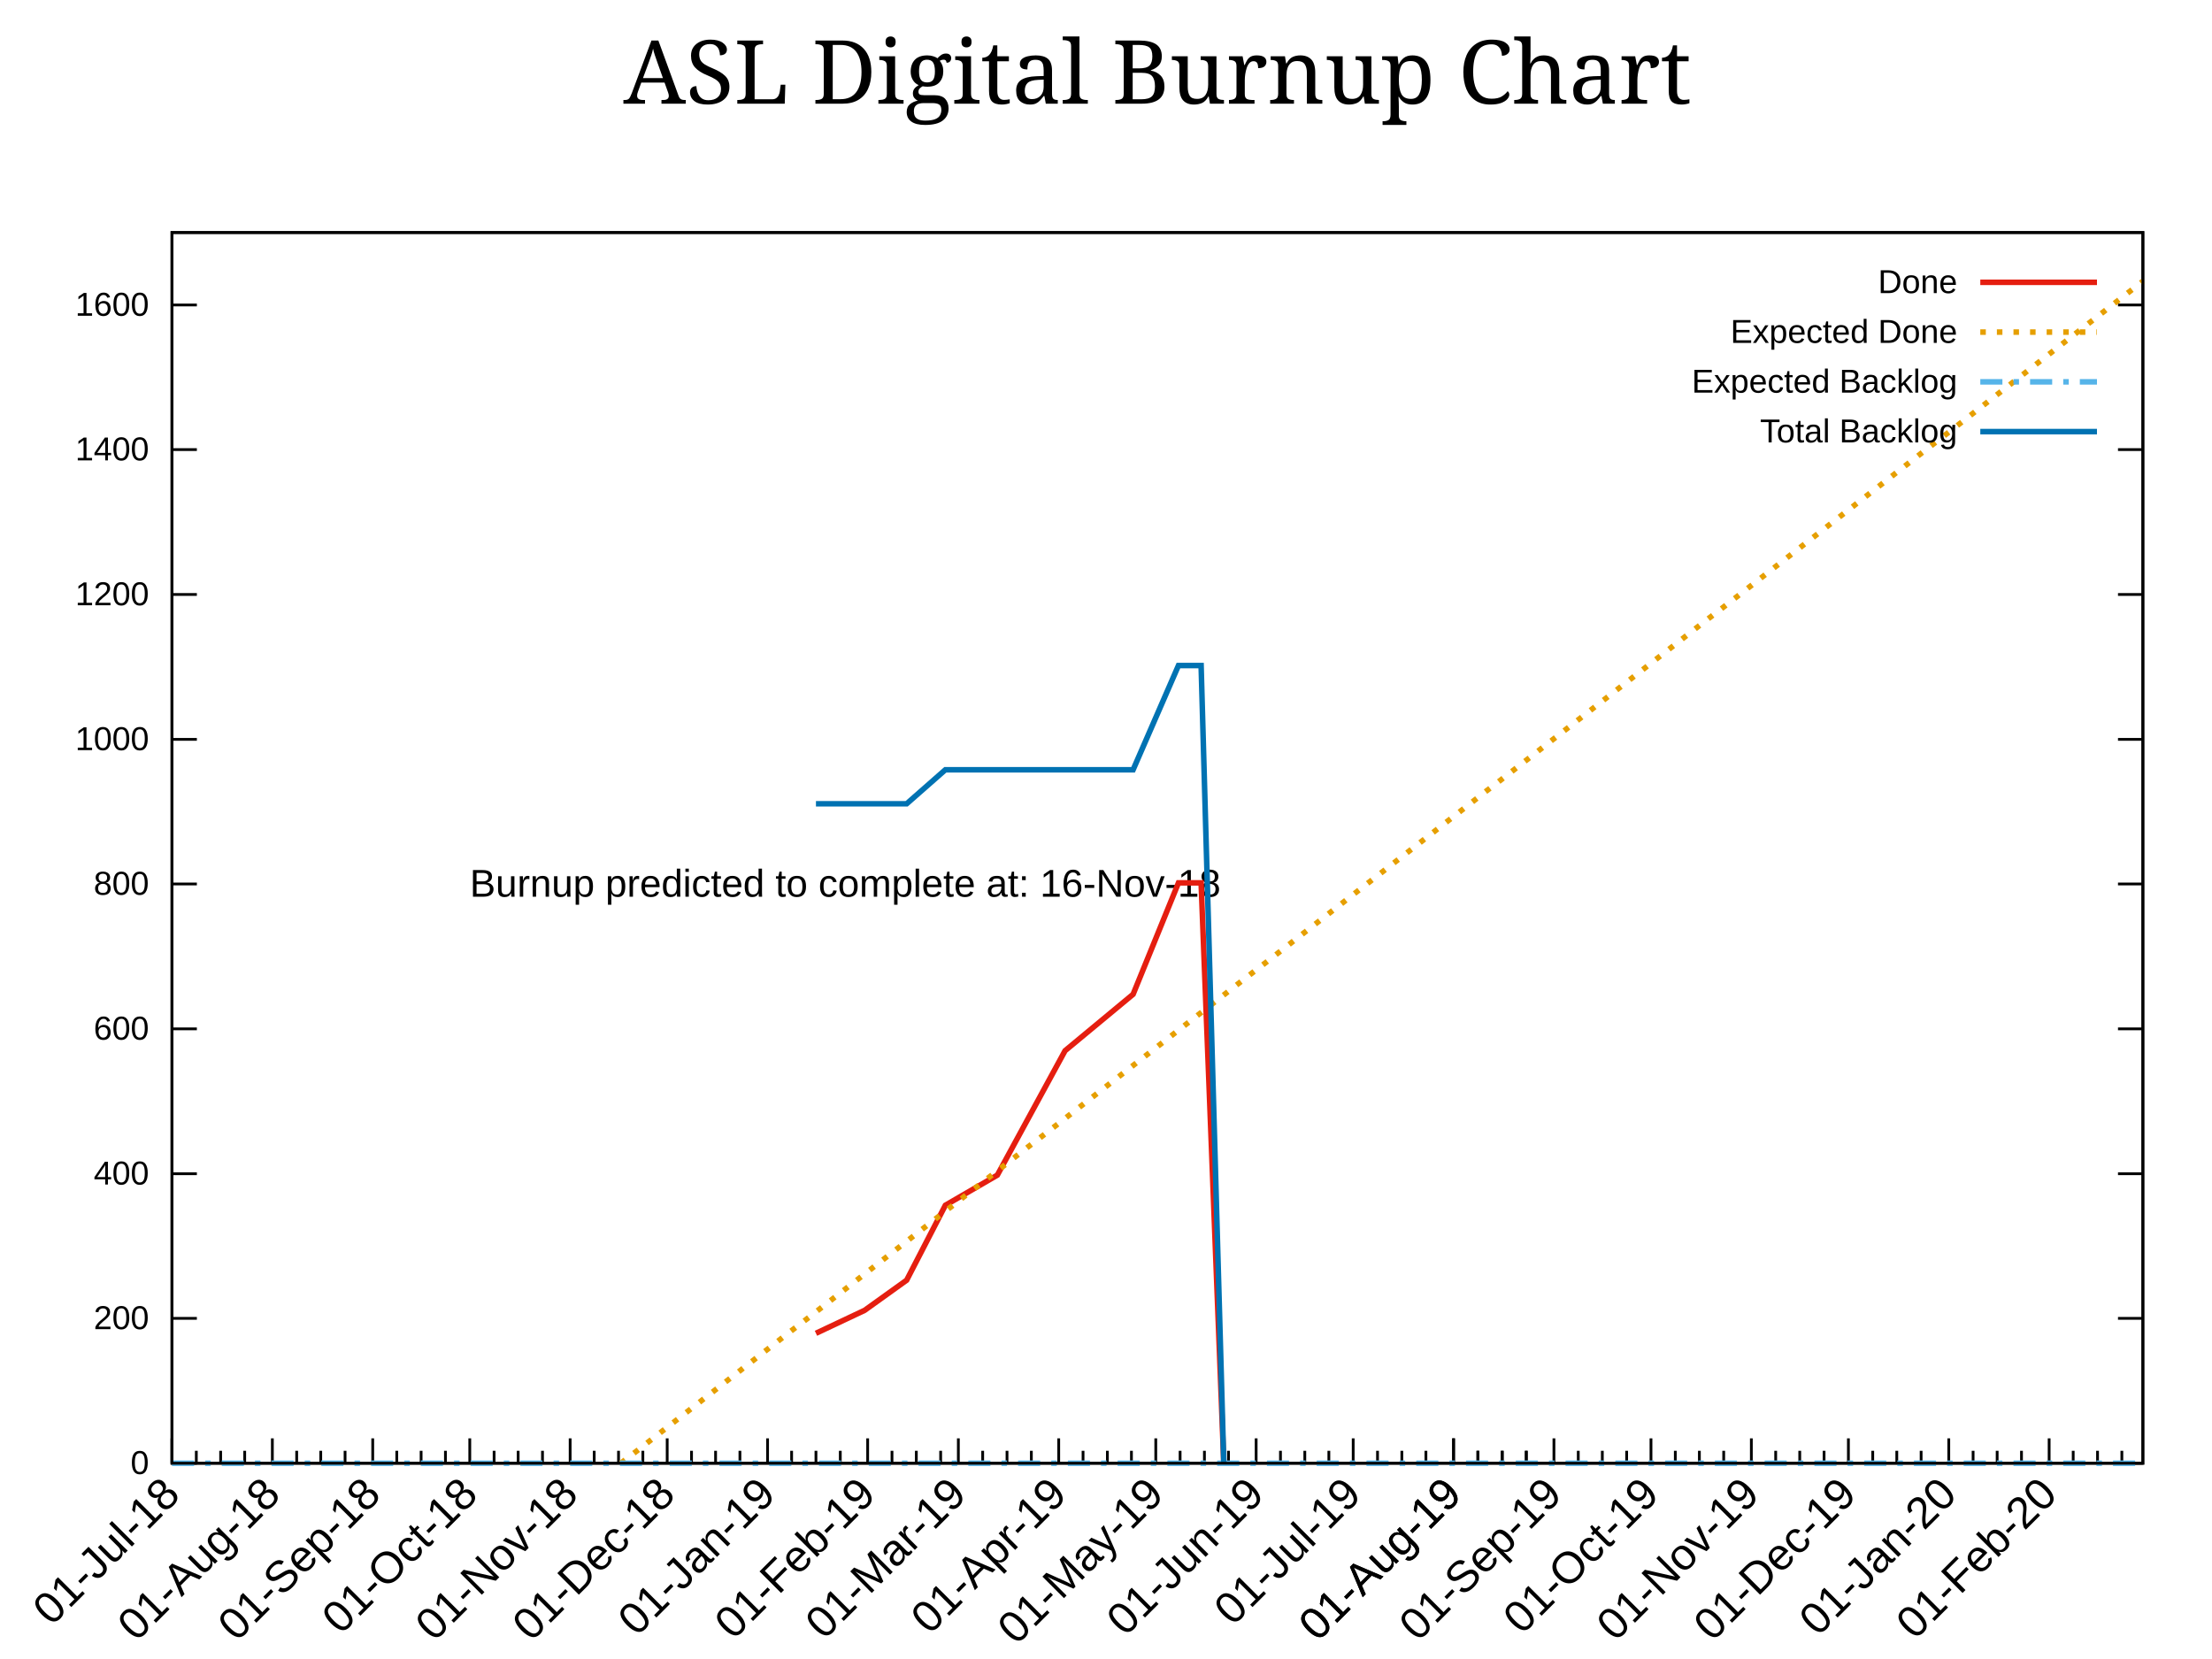
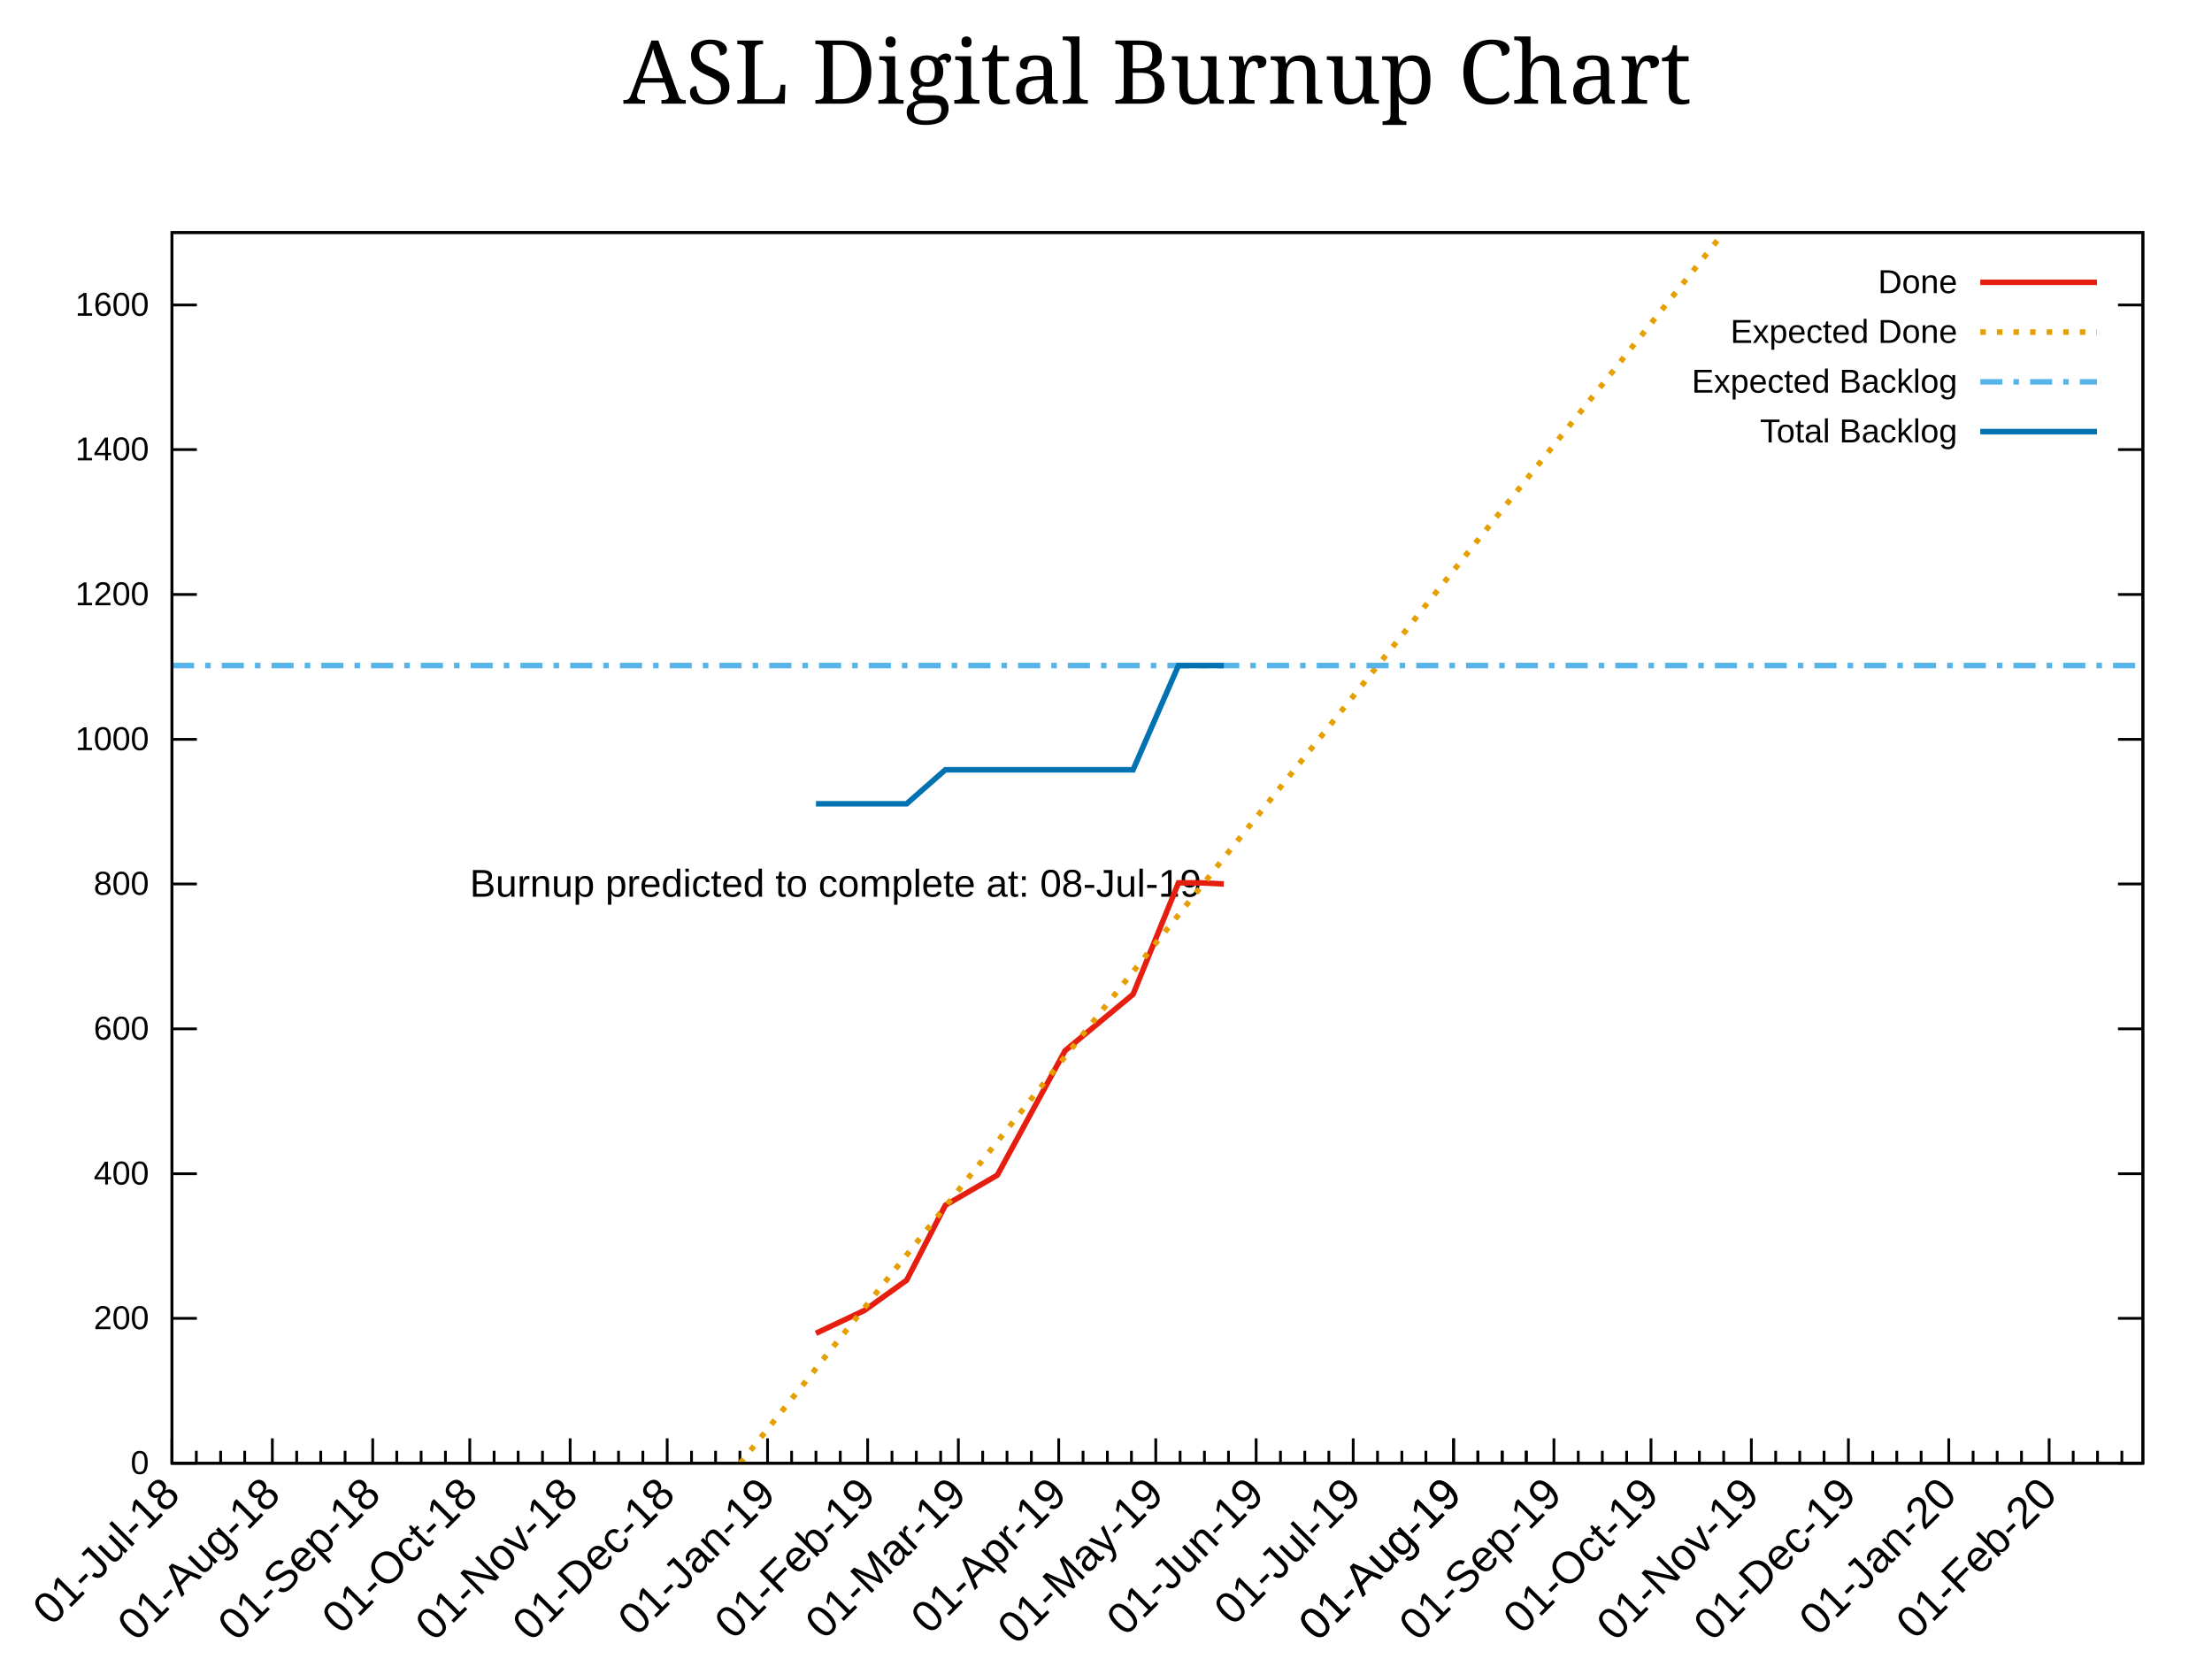
<svg xmlns="http://www.w3.org/2000/svg" xmlns:xlink="http://www.w3.org/1999/xlink" width="800" height="600" viewBox="0 0 800 600">
  <g id="gnuplot_canvas">
    <rect x="0" y="0" width="800" height="600" fill="none" />
    <defs>
      <circle id="gpDot" r="0.5" stroke-width="0.5" />
      <path id="gpPt0" stroke-width="0.222" stroke="currentColor" d="M-1,0 h2 M0,-1 v2" />
      <path id="gpPt1" stroke-width="0.222" stroke="currentColor" d="M-1,-1 L1,1 M1,-1 L-1,1" />
      <path id="gpPt2" stroke-width="0.222" stroke="currentColor" d="M-1,0 L1,0 M0,-1 L0,1 M-1,-1 L1,1 M-1,1 L1,-1" />
      <rect id="gpPt3" stroke-width="0.222" stroke="currentColor" x="-1" y="-1" width="2" height="2" />
      <rect id="gpPt4" stroke-width="0.222" stroke="currentColor" fill="currentColor" x="-1" y="-1" width="2" height="2" />
      <circle id="gpPt5" stroke-width="0.222" stroke="currentColor" cx="0" cy="0" r="1" />
      <use xlink:href="#gpPt5" id="gpPt6" fill="currentColor" stroke="none" />
      <path id="gpPt7" stroke-width="0.222" stroke="currentColor" d="M0,-1.33 L-1.33,0.67 L1.33,0.67 z" />
      <use xlink:href="#gpPt7" id="gpPt8" fill="currentColor" stroke="none" />
      <use xlink:href="#gpPt7" id="gpPt9" stroke="currentColor" transform="rotate(180)" />
      <use xlink:href="#gpPt9" id="gpPt10" fill="currentColor" stroke="none" />
      <use xlink:href="#gpPt3" id="gpPt11" stroke="currentColor" transform="rotate(45)" />
      <use xlink:href="#gpPt11" id="gpPt12" fill="currentColor" stroke="none" />
      <path id="gpPt13" stroke-width="0.222" stroke="currentColor" d="M0,1.330 L1.265,0.411 L0.782,-1.067 L-0.782,-1.076 L-1.265,0.411 z" />
      <use xlink:href="#gpPt13" id="gpPt14" fill="currentColor" stroke="none" />
      <filter id="textbox" filterUnits="objectBoundingBox" x="0" y="0" height="1" width="1">
        <feFlood flood-color="white" flood-opacity="1" result="bgnd" />
        <feComposite in="SourceGraphic" in2="bgnd" operator="atop" />
      </filter>
      <filter id="greybox" filterUnits="objectBoundingBox" x="0" y="0" height="1" width="1">
        <feFlood flood-color="lightgrey" flood-opacity="1" result="grey" />
        <feComposite in="SourceGraphic" in2="grey" operator="atop" />
      </filter>
    </defs>
    <g fill="none" color="white" stroke="currentColor" stroke-width="1.00" stroke-linecap="butt" stroke-linejoin="miter">
</g>
    <g fill="none" color="black" stroke="currentColor" stroke-width="1.00" stroke-linecap="butt" stroke-linejoin="miter">
      <path stroke="black" d="M62.2,529.2 L71.2,529.2 M775.0,529.2 L766.0,529.2  " />
      <g transform="translate(53.9,533.1)" stroke="none" fill="black" font-family="Arial" font-size="12.00" text-anchor="end">
        <text>
          <tspan font-family="Arial"> 0</tspan>
        </text>
      </g>
    </g>
    <g fill="none" color="black" stroke="currentColor" stroke-width="1.00" stroke-linecap="butt" stroke-linejoin="miter">
      <path stroke="black" d="M62.2,476.8 L71.2,476.8 M775.0,476.8 L766.0,476.8  " />
      <g transform="translate(53.9,480.7)" stroke="none" fill="black" font-family="Arial" font-size="12.00" text-anchor="end">
        <text>
          <tspan font-family="Arial"> 200</tspan>
        </text>
      </g>
    </g>
    <g fill="none" color="black" stroke="currentColor" stroke-width="1.00" stroke-linecap="butt" stroke-linejoin="miter">
      <path stroke="black" d="M62.2,424.5 L71.2,424.5 M775.0,424.5 L766.0,424.5  " />
      <g transform="translate(53.9,428.4)" stroke="none" fill="black" font-family="Arial" font-size="12.00" text-anchor="end">
        <text>
          <tspan font-family="Arial"> 400</tspan>
        </text>
      </g>
    </g>
    <g fill="none" color="black" stroke="currentColor" stroke-width="1.00" stroke-linecap="butt" stroke-linejoin="miter">
      <path stroke="black" d="M62.2,372.1 L71.2,372.1 M775.0,372.1 L766.0,372.1  " />
      <g transform="translate(53.9,376.0)" stroke="none" fill="black" font-family="Arial" font-size="12.00" text-anchor="end">
        <text>
          <tspan font-family="Arial"> 600</tspan>
        </text>
      </g>
    </g>
    <g fill="none" color="black" stroke="currentColor" stroke-width="1.00" stroke-linecap="butt" stroke-linejoin="miter">
      <path stroke="black" d="M62.2,319.7 L71.2,319.7 M775.0,319.7 L766.0,319.7  " />
      <g transform="translate(53.9,323.6)" stroke="none" fill="black" font-family="Arial" font-size="12.00" text-anchor="end">
        <text>
          <tspan font-family="Arial"> 800</tspan>
        </text>
      </g>
    </g>
    <g fill="none" color="black" stroke="currentColor" stroke-width="1.00" stroke-linecap="butt" stroke-linejoin="miter">
      <path stroke="black" d="M62.2,267.4 L71.2,267.4 M775.0,267.4 L766.0,267.4  " />
      <g transform="translate(53.9,271.3)" stroke="none" fill="black" font-family="Arial" font-size="12.00" text-anchor="end">
        <text>
          <tspan font-family="Arial"> 1000</tspan>
        </text>
      </g>
    </g>
    <g fill="none" color="black" stroke="currentColor" stroke-width="1.00" stroke-linecap="butt" stroke-linejoin="miter">
      <path stroke="black" d="M62.2,215.0 L71.2,215.0 M775.0,215.0 L766.0,215.0  " />
      <g transform="translate(53.9,218.9)" stroke="none" fill="black" font-family="Arial" font-size="12.00" text-anchor="end">
        <text>
          <tspan font-family="Arial"> 1200</tspan>
        </text>
      </g>
    </g>
    <g fill="none" color="black" stroke="currentColor" stroke-width="1.00" stroke-linecap="butt" stroke-linejoin="miter">
      <path stroke="black" d="M62.2,162.6 L71.2,162.6 M775.0,162.6 L766.0,162.6  " />
      <g transform="translate(53.9,166.5)" stroke="none" fill="black" font-family="Arial" font-size="12.00" text-anchor="end">
        <text>
          <tspan font-family="Arial"> 1400</tspan>
        </text>
      </g>
    </g>
    <g fill="none" color="black" stroke="currentColor" stroke-width="1.00" stroke-linecap="butt" stroke-linejoin="miter">
      <path stroke="black" d="M62.2,110.3 L71.2,110.3 M775.0,110.3 L766.0,110.3  " />
      <g transform="translate(53.9,114.2)" stroke="none" fill="black" font-family="Arial" font-size="12.00" text-anchor="end">
        <text>
          <tspan font-family="Arial"> 1600</tspan>
        </text>
      </g>
    </g>
    <g fill="none" color="black" stroke="currentColor" stroke-width="1.00" stroke-linecap="butt" stroke-linejoin="miter">
      <path stroke="black" d="M62.2,529.2 L62.2,520.2  " />
      <g transform="translate(65.8,541.2) rotate(-45)" stroke="none" fill="black" font-family="Arial" font-size="16.00" text-anchor="end">
        <text>
          <tspan font-family="Arial">01-Jul-18</tspan>
        </text>
      </g>
    </g>
    <g fill="none" color="black" stroke="currentColor" stroke-width="1.00" stroke-linecap="butt" stroke-linejoin="miter">
      <path stroke="black" d="M71.0,529.2 L71.0,524.7 M79.8,529.2 L79.8,524.7 M88.5,529.2 L88.5,524.7 M98.5,529.2 L98.5,520.2    " />
      <g transform="translate(102.1,541.2) rotate(-45)" stroke="none" fill="black" font-family="Arial" font-size="16.00" text-anchor="end">
        <text>
          <tspan font-family="Arial">01-Aug-18</tspan>
        </text>
      </g>
    </g>
    <g fill="none" color="black" stroke="currentColor" stroke-width="1.00" stroke-linecap="butt" stroke-linejoin="miter">
      <path stroke="black" d="M107.3,529.2 L107.3,524.7 M116.0,529.2 L116.0,524.7 M124.8,529.2 L124.8,524.7 M134.8,529.2 L134.8,520.2    " />
      <g transform="translate(138.4,541.2) rotate(-45)" stroke="none" fill="black" font-family="Arial" font-size="16.00" text-anchor="end">
        <text>
          <tspan font-family="Arial">01-Sep-18</tspan>
        </text>
      </g>
    </g>
    <g fill="none" color="black" stroke="currentColor" stroke-width="1.00" stroke-linecap="butt" stroke-linejoin="miter">
      <path stroke="black" d="M143.5,529.2 L143.5,524.7 M152.3,529.2 L152.3,524.7 M161.1,529.2 L161.1,524.7 M169.9,529.2 L169.9,520.2    " />
      <g transform="translate(173.5,541.2) rotate(-45)" stroke="none" fill="black" font-family="Arial" font-size="16.00" text-anchor="end">
        <text>
          <tspan font-family="Arial">01-Oct-18</tspan>
        </text>
      </g>
    </g>
    <g fill="none" color="black" stroke="currentColor" stroke-width="1.00" stroke-linecap="butt" stroke-linejoin="miter">
      <path stroke="black" d="M178.7,529.2 L178.7,524.7 M187.4,529.2 L187.4,524.7 M196.2,529.2 L196.2,524.7 M206.2,529.2 L206.2,520.2    " />
      <g transform="translate(209.8,541.2) rotate(-45)" stroke="none" fill="black" font-family="Arial" font-size="16.00" text-anchor="end">
        <text>
          <tspan font-family="Arial">01-Nov-18</tspan>
        </text>
      </g>
    </g>
    <g fill="none" color="black" stroke="currentColor" stroke-width="1.00" stroke-linecap="butt" stroke-linejoin="miter">
      <path stroke="black" d="M214.9,529.2 L214.9,524.7 M223.7,529.2 L223.7,524.7 M232.5,529.2 L232.5,524.7 M241.3,529.2 L241.3,520.2    " />
      <g transform="translate(244.9,541.2) rotate(-45)" stroke="none" fill="black" font-family="Arial" font-size="16.00" text-anchor="end">
        <text>
          <tspan font-family="Arial">01-Dec-18</tspan>
        </text>
      </g>
    </g>
    <g fill="none" color="black" stroke="currentColor" stroke-width="1.00" stroke-linecap="butt" stroke-linejoin="miter">
      <path stroke="black" d="M250.1,529.2 L250.1,524.7 M258.8,529.2 L258.8,524.7 M267.6,529.2 L267.6,524.7 M277.6,529.2 L277.6,520.2    " />
      <g transform="translate(281.2,541.2) rotate(-45)" stroke="none" fill="black" font-family="Arial" font-size="16.00" text-anchor="end">
        <text>
          <tspan font-family="Arial">01-Jan-19</tspan>
        </text>
      </g>
    </g>
    <g fill="none" color="black" stroke="currentColor" stroke-width="1.00" stroke-linecap="butt" stroke-linejoin="miter">
      <path stroke="black" d="M286.3,529.2 L286.3,524.7 M295.1,529.2 L295.1,524.7 M303.9,529.2 L303.9,524.7 M313.8,529.2 L313.8,520.2    " />
      <g transform="translate(317.4,541.2) rotate(-45)" stroke="none" fill="black" font-family="Arial" font-size="16.00" text-anchor="end">
        <text>
          <tspan font-family="Arial">01-Feb-19</tspan>
        </text>
      </g>
    </g>
    <g fill="none" color="black" stroke="currentColor" stroke-width="1.00" stroke-linecap="butt" stroke-linejoin="miter">
      <path stroke="black" d="M322.6,529.2 L322.6,524.7 M331.4,529.2 L331.4,524.7 M340.2,529.2 L340.2,524.7 M346.6,529.2 L346.6,520.2    " />
      <g transform="translate(350.2,541.2) rotate(-45)" stroke="none" fill="black" font-family="Arial" font-size="16.00" text-anchor="end">
        <text>
          <tspan font-family="Arial">01-Mar-19</tspan>
        </text>
      </g>
    </g>
    <g fill="none" color="black" stroke="currentColor" stroke-width="1.00" stroke-linecap="butt" stroke-linejoin="miter">
      <path stroke="black" d="M355.4,529.2 L355.4,524.7 M364.2,529.2 L364.2,524.7 M373.0,529.2 L373.0,524.7 M382.9,529.2 L382.9,520.2    " />
      <g transform="translate(386.5,541.2) rotate(-45)" stroke="none" fill="black" font-family="Arial" font-size="16.00" text-anchor="end">
        <text>
          <tspan font-family="Arial">01-Apr-19</tspan>
        </text>
      </g>
    </g>
    <g fill="none" color="black" stroke="currentColor" stroke-width="1.00" stroke-linecap="butt" stroke-linejoin="miter">
      <path stroke="black" d="M391.7,529.2 L391.7,524.7 M400.5,529.2 L400.5,524.7 M409.2,529.2 L409.2,524.7 M418.0,529.2 L418.0,520.2    " />
      <g transform="translate(421.6,541.2) rotate(-45)" stroke="none" fill="black" font-family="Arial" font-size="16.00" text-anchor="end">
        <text>
          <tspan font-family="Arial">01-May-19</tspan>
        </text>
      </g>
    </g>
    <g fill="none" color="black" stroke="currentColor" stroke-width="1.00" stroke-linecap="butt" stroke-linejoin="miter">
      <path stroke="black" d="M426.8,529.2 L426.8,524.7 M435.6,529.2 L435.6,524.7 M444.3,529.2 L444.3,524.7 M454.3,529.2 L454.3,520.2    " />
      <g transform="translate(457.9,541.2) rotate(-45)" stroke="none" fill="black" font-family="Arial" font-size="16.00" text-anchor="end">
        <text>
          <tspan font-family="Arial">01-Jun-19</tspan>
        </text>
      </g>
    </g>
    <g fill="none" color="black" stroke="currentColor" stroke-width="1.00" stroke-linecap="butt" stroke-linejoin="miter">
      <path stroke="black" d="M463.1,529.2 L463.1,524.7 M471.9,529.2 L471.9,524.7 M480.6,529.2 L480.6,524.7 M489.4,529.2 L489.4,520.2    " />
      <g transform="translate(493.0,541.2) rotate(-45)" stroke="none" fill="black" font-family="Arial" font-size="16.00" text-anchor="end">
        <text>
          <tspan font-family="Arial">01-Jul-19</tspan>
        </text>
      </g>
    </g>
    <g fill="none" color="black" stroke="currentColor" stroke-width="1.00" stroke-linecap="butt" stroke-linejoin="miter">
      <path stroke="black" d="M498.2,529.2 L498.2,524.7 M507.0,529.2 L507.0,524.7 M515.7,529.2 L515.7,524.7 M525.7,529.2 L525.7,520.2    " />
      <g transform="translate(529.3,541.2) rotate(-45)" stroke="none" fill="black" font-family="Arial" font-size="16.00" text-anchor="end">
        <text>
          <tspan font-family="Arial">01-Aug-19</tspan>
        </text>
      </g>
    </g>
    <g fill="none" color="black" stroke="currentColor" stroke-width="1.00" stroke-linecap="butt" stroke-linejoin="miter">
      <path stroke="black" d="M534.5,529.2 L534.5,524.7 M543.3,529.2 L543.3,524.7 M552.0,529.2 L552.0,524.7 M525.7,529.2 L525.7,520.2    " />
      <g transform="translate(529.3,541.2) rotate(-45)" stroke="none" fill="black" font-family="Arial" font-size="16.00" text-anchor="end">
        <text>
          <tspan font-family="Arial">01-Aug-19</tspan>
        </text>
      </g>
    </g>
    <g fill="none" color="black" stroke="currentColor" stroke-width="1.00" stroke-linecap="butt" stroke-linejoin="miter">
      <path stroke="black" d="M534.5,529.2 L534.5,524.7 M543.3,529.2 L543.3,524.7 M552.0,529.2 L552.0,524.7 M562.0,529.2 L562.0,520.2    " />
      <g transform="translate(565.6,541.2) rotate(-45)" stroke="none" fill="black" font-family="Arial" font-size="16.00" text-anchor="end">
        <text>
          <tspan font-family="Arial">01-Sep-19</tspan>
        </text>
      </g>
    </g>
    <g fill="none" color="black" stroke="currentColor" stroke-width="1.00" stroke-linecap="butt" stroke-linejoin="miter">
      <path stroke="black" d="M570.8,529.2 L570.8,524.7 M579.5,529.2 L579.5,524.7 M588.3,529.2 L588.3,524.7 M597.1,529.2 L597.1,520.2    " />
      <g transform="translate(600.7,541.2) rotate(-45)" stroke="none" fill="black" font-family="Arial" font-size="16.00" text-anchor="end">
        <text>
          <tspan font-family="Arial">01-Oct-19</tspan>
        </text>
      </g>
    </g>
    <g fill="none" color="black" stroke="currentColor" stroke-width="1.00" stroke-linecap="butt" stroke-linejoin="miter">
      <path stroke="black" d="M605.9,529.2 L605.9,524.7 M614.6,529.2 L614.6,524.7 M623.4,529.2 L623.4,524.7 M633.4,529.2 L633.4,520.2    " />
      <g transform="translate(637.0,541.2) rotate(-45)" stroke="none" fill="black" font-family="Arial" font-size="16.00" text-anchor="end">
        <text>
          <tspan font-family="Arial">01-Nov-19</tspan>
        </text>
      </g>
    </g>
    <g fill="none" color="black" stroke="currentColor" stroke-width="1.00" stroke-linecap="butt" stroke-linejoin="miter">
      <path stroke="black" d="M642.2,529.2 L642.2,524.7 M650.9,529.2 L650.9,524.7 M659.7,529.2 L659.7,524.7 M668.5,529.2 L668.5,520.2    " />
      <g transform="translate(672.1,541.2) rotate(-45)" stroke="none" fill="black" font-family="Arial" font-size="16.00" text-anchor="end">
        <text>
          <tspan font-family="Arial">01-Dec-19</tspan>
        </text>
      </g>
    </g>
    <g fill="none" color="black" stroke="currentColor" stroke-width="1.00" stroke-linecap="butt" stroke-linejoin="miter">
      <path stroke="black" d="M677.3,529.2 L677.3,524.7 M686.0,529.2 L686.0,524.7 M694.8,529.2 L694.8,524.7 M704.8,529.2 L704.8,520.2    " />
      <g transform="translate(708.4,541.2) rotate(-45)" stroke="none" fill="black" font-family="Arial" font-size="16.00" text-anchor="end">
        <text>
          <tspan font-family="Arial">01-Jan-20</tspan>
        </text>
      </g>
    </g>
    <g fill="none" color="black" stroke="currentColor" stroke-width="1.00" stroke-linecap="butt" stroke-linejoin="miter">
      <path stroke="black" d="M713.6,529.2 L713.6,524.7 M722.3,529.2 L722.3,524.7 M731.1,529.2 L731.1,524.7 M741.1,529.2 L741.1,520.2    " />
      <g transform="translate(744.7,541.2) rotate(-45)" stroke="none" fill="black" font-family="Arial" font-size="16.00" text-anchor="end">
        <text>
          <tspan font-family="Arial">01-Feb-20</tspan>
        </text>
      </g>
    </g>
    <g fill="none" color="black" stroke="currentColor" stroke-width="1.00" stroke-linecap="butt" stroke-linejoin="miter">
      <path stroke="black" d="M749.8,529.2 L749.8,524.7 M758.6,529.2 L758.6,524.7 M767.4,529.2 L767.4,524.7  " />
    </g>
    <g fill="none" color="black" stroke="currentColor" stroke-width="1.00" stroke-linecap="butt" stroke-linejoin="miter">
      <path stroke="black" d="M62.2,84.1 L62.2,529.2 L775.0,529.2 L775.0,84.1 L62.2,84.1 Z  " />
      <g transform="translate(169.9,324.3)" stroke="none" fill="black" font-family="Arial" font-size="14.00" text-anchor="start">
        <text>
-           <tspan font-family="Arial">Burnup predicted to complete at: 16-Nov-18</tspan>
+           <tspan font-family="Arial">Burnup predicted to complete at: 08-Jul-19</tspan>
        </text>
      </g>
    </g>
    <g fill="none" color="black" stroke="currentColor" stroke-width="1.00" stroke-linecap="butt" stroke-linejoin="miter">
      <g transform="translate(418.6,37.5)" stroke="none" fill="black" font-family="Serif" font-size="32.00" text-anchor="middle">
        <text>
          <tspan font-family="Serif">ASL Digital Burnup Chart</tspan>
        </text>
      </g>
    </g>
    <g id="gnuplot_plot_1">
      <g fill="none" color="white" stroke="black" stroke-width="2.00" stroke-linecap="butt" stroke-linejoin="miter">
</g>
      <g fill="none" color="black" stroke="currentColor" stroke-width="2.00" stroke-linecap="butt" stroke-linejoin="miter">
        <g transform="translate(707.9,106.0)" stroke="none" fill="black" font-family="Arial" font-size="12.00" text-anchor="end">
          <text>
            <tspan font-family="Arial">Done</tspan>
          </text>
        </g>
      </g>
      <g fill="none" color="black" stroke="currentColor" stroke-width="2.00" stroke-linecap="butt" stroke-linejoin="miter">
-         <path stroke="rgb(229,  30,  16)" d="M716.2,102.1 L758.4,102.1 M295.1,482.2 L312.7,473.9 L327.9,463.0 L341.9,435.9 L360.7,425.0 L385.2,380.0   L409.8,359.6 L426.2,319.3 L434.4,319.3 L442.6,529.2  " />
+         <path stroke="rgb(229,  30,  16)" d="M716.2,102.1 L758.4,102.1 M295.1,482.2 L312.7,473.9 L327.9,463.0 L341.9,435.9 L360.7,425.0 L385.2,380.0   L409.8,359.6 L426.2,319.3 L434.4,319.3 L442.6,319.7  " />
      </g>
    </g>
    <g id="gnuplot_plot_2">
      <g fill="none" color="black" stroke="currentColor" stroke-width="2.00" stroke-linecap="butt" stroke-linejoin="miter">
        <g transform="translate(707.9,124.0)" stroke="none" fill="black" font-family="Arial" font-size="12.00" text-anchor="end">
          <text>
            <tspan font-family="Arial">Expected Done</tspan>
          </text>
        </g>
      </g>
      <g fill="none" color="black" stroke="currentColor" stroke-width="2.00" stroke-linecap="butt" stroke-linejoin="miter">
-         <path stroke="rgb(230, 159,   0)" stroke-dasharray=" 2,4" d="M716.2,120.1 L758.4,120.1 M224.5,529.2 L227.8,526.7 L235.0,521.1 L242.2,515.5 L249.4,509.9 L256.6,504.3   L263.8,498.7 L271.0,493.1 L278.2,487.5 L285.4,481.9 L292.6,476.4 L299.8,470.8 L307.0,465.2 L314.2,459.6   L321.4,454.0 L328.6,448.4 L335.8,442.8 L343.0,437.2 L350.2,431.6 L357.4,426.0 L364.6,420.4 L371.8,414.8   L379.0,409.3 L386.2,403.7 L393.4,398.1 L400.6,392.5 L407.8,386.9 L415.0,381.3 L422.2,375.7 L429.4,370.1   L436.6,364.5 L443.8,358.9 L451.0,353.3 L458.2,347.8 L465.4,342.2 L472.6,336.6 L479.8,331.0 L487.0,325.4   L494.2,319.8 L501.4,314.2 L508.6,308.6 L515.8,303.0 L523.0,297.4 L530.2,291.8 L537.4,286.2 L544.6,280.7   L551.8,275.1 L559.0,269.5 L566.2,263.9 L573.4,258.3 L580.6,252.7 L587.8,247.1 L595.0,241.5 L602.2,235.9   L609.4,230.3 L616.6,224.7 L623.8,219.2 L631.0,213.6 L638.2,208.0 L645.4,202.4 L652.6,196.8 L659.8,191.2   L667.0,185.6 L674.2,180.0 L681.4,174.4 L688.6,168.8 L695.8,163.2 L703.0,157.7 L710.2,152.1 L717.4,146.5   L724.6,140.9 L731.8,135.3 L739.0,129.7 L746.2,124.1 L753.4,118.5 L760.6,112.9 L767.8,107.3 L775.0,101.7    " />
+         <path stroke="rgb(230, 159,   0)" stroke-dasharray=" 2,4" d="M716.2,120.1 L758.4,120.1 M267.7,529.2 L271.0,525.1 L278.2,516.1 L285.4,507.1 L292.6,498.1 L299.8,489.0   L307.0,480.0 L314.2,471.0 L321.4,462.0 L328.6,453.0 L335.8,444.0 L343.0,435.0 L350.2,426.0 L357.4,417.0   L364.6,408.0 L371.8,398.9 L379.0,389.9 L386.2,380.9 L393.4,371.9 L400.6,362.9 L407.8,353.9 L415.0,344.9   L422.2,335.9 L429.4,326.9 L436.6,317.9 L443.8,308.8 L451.0,299.8 L458.2,290.8 L465.4,281.8 L472.6,272.8   L479.8,263.8 L487.0,254.8 L494.2,245.8 L501.4,236.8 L508.6,227.8 L515.8,218.7 L523.0,209.7 L530.2,200.7   L537.4,191.7 L544.6,182.7 L551.8,173.7 L559.0,164.7 L566.2,155.7 L573.4,146.7 L580.6,137.7 L587.8,128.6   L595.0,119.6 L602.2,110.6 L609.4,101.6 L616.6,92.6 L623.4,84.1  " />
      </g>
    </g>
    <g id="gnuplot_plot_3">
      <g fill="none" color="black" stroke="currentColor" stroke-width="2.00" stroke-linecap="butt" stroke-linejoin="miter">
        <g transform="translate(707.9,142.0)" stroke="none" fill="black" font-family="Arial" font-size="12.00" text-anchor="end">
          <text>
            <tspan font-family="Arial">Expected Backlog</tspan>
          </text>
        </g>
      </g>
      <g fill="none" color="black" stroke="currentColor" stroke-width="2.00" stroke-linecap="butt" stroke-linejoin="miter">
-         <path stroke="rgb( 86, 180, 233)" stroke-dasharray=" 8,4,2,4" d="M716.2,138.1 L758.4,138.1 M62.2,529.2 L69.4,529.2 L76.6,529.2 L83.8,529.2 L91.0,529.2 L98.2,529.2   L105.4,529.2 L112.6,529.2 L119.8,529.2 L127.0,529.2 L134.2,529.2 L141.4,529.2 L148.6,529.2 L155.8,529.2   L163.0,529.2 L170.2,529.2 L177.4,529.2 L184.6,529.2 L191.8,529.2 L199.0,529.2 L206.2,529.2 L213.4,529.2   L220.6,529.2 L227.8,529.2 L235.0,529.2 L242.2,529.2 L249.4,529.2 L256.6,529.2 L263.8,529.2 L271.0,529.2   L278.2,529.2 L285.4,529.2 L292.6,529.2 L299.8,529.2 L307.0,529.2 L314.2,529.2 L321.4,529.2 L328.6,529.2   L335.8,529.2 L343.0,529.2 L350.2,529.2 L357.4,529.2 L364.6,529.2 L371.8,529.2 L379.0,529.2 L386.2,529.2   L393.4,529.2 L400.6,529.2 L407.8,529.2 L415.0,529.2 L422.2,529.2 L429.4,529.2 L436.6,529.2 L443.8,529.2   L451.0,529.2 L458.2,529.2 L465.4,529.2 L472.6,529.2 L479.8,529.2 L487.0,529.2 L494.2,529.2 L501.4,529.2   L508.6,529.2 L515.8,529.2 L523.0,529.2 L530.2,529.2 L537.4,529.2 L544.6,529.2 L551.8,529.2 L559.0,529.2   L566.2,529.2 L573.4,529.2 L580.6,529.2 L587.8,529.2 L595.0,529.2 L602.2,529.2 L609.4,529.2 L616.6,529.2   L623.8,529.2 L631.0,529.2 L638.2,529.2 L645.4,529.2 L652.6,529.2 L659.8,529.2 L667.0,529.2 L674.2,529.2   L681.4,529.2 L688.6,529.2 L695.8,529.2 L703.0,529.2 L710.2,529.2 L717.4,529.2 L724.6,529.2 L731.8,529.2   L739.0,529.2 L746.2,529.2 L753.4,529.2 L760.6,529.2 L767.8,529.2 L775.0,529.2  " />
+         <path stroke="rgb( 86, 180, 233)" stroke-dasharray=" 8,4,2,4" d="M716.2,138.1 L758.4,138.1 M62.2,240.7 L69.4,240.7 L76.6,240.7 L83.8,240.7 L91.0,240.7 L98.2,240.7   L105.4,240.7 L112.6,240.7 L119.8,240.7 L127.0,240.7 L134.2,240.7 L141.4,240.7 L148.6,240.7 L155.8,240.7   L163.0,240.7 L170.2,240.7 L177.4,240.7 L184.6,240.7 L191.8,240.7 L199.0,240.7 L206.2,240.7 L213.4,240.7   L220.6,240.7 L227.8,240.7 L235.0,240.7 L242.2,240.7 L249.4,240.7 L256.6,240.7 L263.8,240.7 L271.0,240.7   L278.2,240.7 L285.4,240.7 L292.6,240.7 L299.8,240.7 L307.0,240.7 L314.2,240.7 L321.4,240.7 L328.6,240.7   L335.8,240.7 L343.0,240.7 L350.2,240.7 L357.4,240.7 L364.6,240.7 L371.8,240.7 L379.0,240.7 L386.2,240.7   L393.4,240.7 L400.6,240.7 L407.8,240.7 L415.0,240.7 L422.2,240.7 L429.4,240.7 L436.6,240.7 L443.8,240.7   L451.0,240.7 L458.2,240.7 L465.4,240.7 L472.6,240.7 L479.8,240.7 L487.0,240.7 L494.2,240.7 L501.4,240.7   L508.6,240.7 L515.8,240.7 L523.0,240.7 L530.2,240.7 L537.4,240.7 L544.6,240.7 L551.8,240.7 L559.0,240.7   L566.2,240.7 L573.4,240.7 L580.6,240.7 L587.8,240.7 L595.0,240.7 L602.2,240.7 L609.4,240.7 L616.6,240.7   L623.8,240.7 L631.0,240.7 L638.2,240.7 L645.4,240.7 L652.6,240.7 L659.8,240.7 L667.0,240.7 L674.2,240.7   L681.4,240.7 L688.6,240.7 L695.8,240.7 L703.0,240.7 L710.2,240.7 L717.4,240.7 L724.6,240.7 L731.8,240.7   L739.0,240.7 L746.2,240.7 L753.4,240.7 L760.6,240.7 L767.8,240.7 L775.0,240.7  " />
      </g>
    </g>
    <g id="gnuplot_plot_4">
      <g fill="none" color="black" stroke="currentColor" stroke-width="2.00" stroke-linecap="butt" stroke-linejoin="miter">
        <g transform="translate(707.9,160.0)" stroke="none" fill="black" font-family="Arial" font-size="12.00" text-anchor="end">
          <text>
            <tspan font-family="Arial">Total Backlog</tspan>
          </text>
        </g>
      </g>
      <g fill="none" color="black" stroke="currentColor" stroke-width="2.00" stroke-linecap="butt" stroke-linejoin="miter">
-         <path stroke="rgb(  0, 114, 178)" d="M716.2,156.1 L758.4,156.1 M295.1,290.7 L312.7,290.7 L327.9,290.7 L341.9,278.4 L360.7,278.4 L385.2,278.4   L409.8,278.4 L426.2,240.7 L434.4,240.7 L442.6,529.2  " />
+         <path stroke="rgb(  0, 114, 178)" d="M716.2,156.1 L758.4,156.1 M295.1,290.7 L312.7,290.7 L327.9,290.7 L341.9,278.4 L360.7,278.4 L385.2,278.4   L409.8,278.4 L426.2,240.7 L434.4,240.7 L442.6,240.7  " />
      </g>
    </g>
    <g fill="none" color="black" stroke="currentColor" stroke-width="2.00" stroke-linecap="butt" stroke-linejoin="miter">
</g>
    <g fill="none" color="black" stroke="black" stroke-width="1.00" stroke-linecap="butt" stroke-linejoin="miter">
</g>
    <g fill="none" color="black" stroke="currentColor" stroke-width="1.00" stroke-linecap="butt" stroke-linejoin="miter">
      <path stroke="black" d="M62.2,84.1 L62.2,529.2 L775.0,529.2 L775.0,84.1 L62.2,84.1 Z  " />
    </g>
    <g fill="none" color="black" stroke="currentColor" stroke-width="1.00" stroke-linecap="butt" stroke-linejoin="miter">
</g>
  </g>
</svg>
